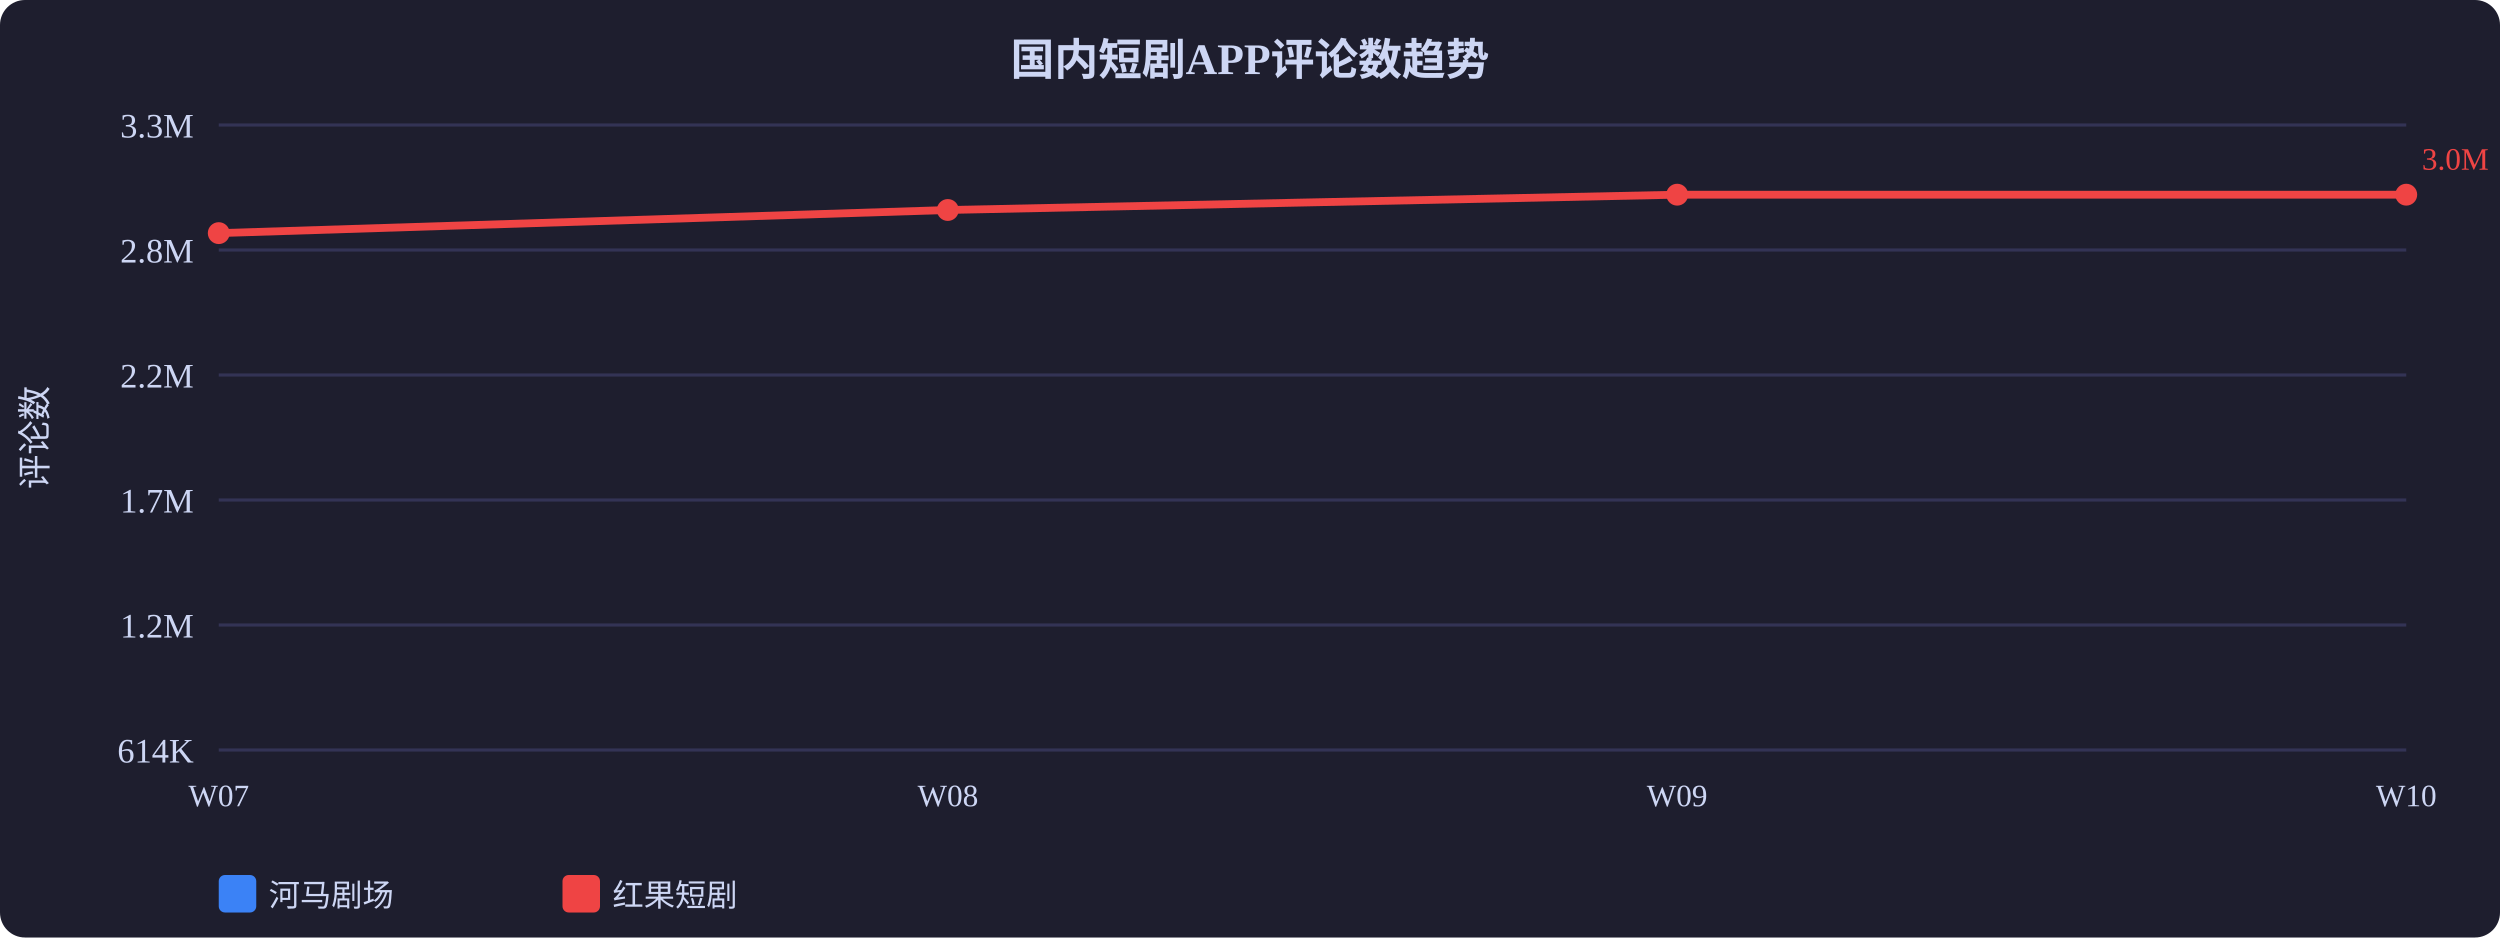
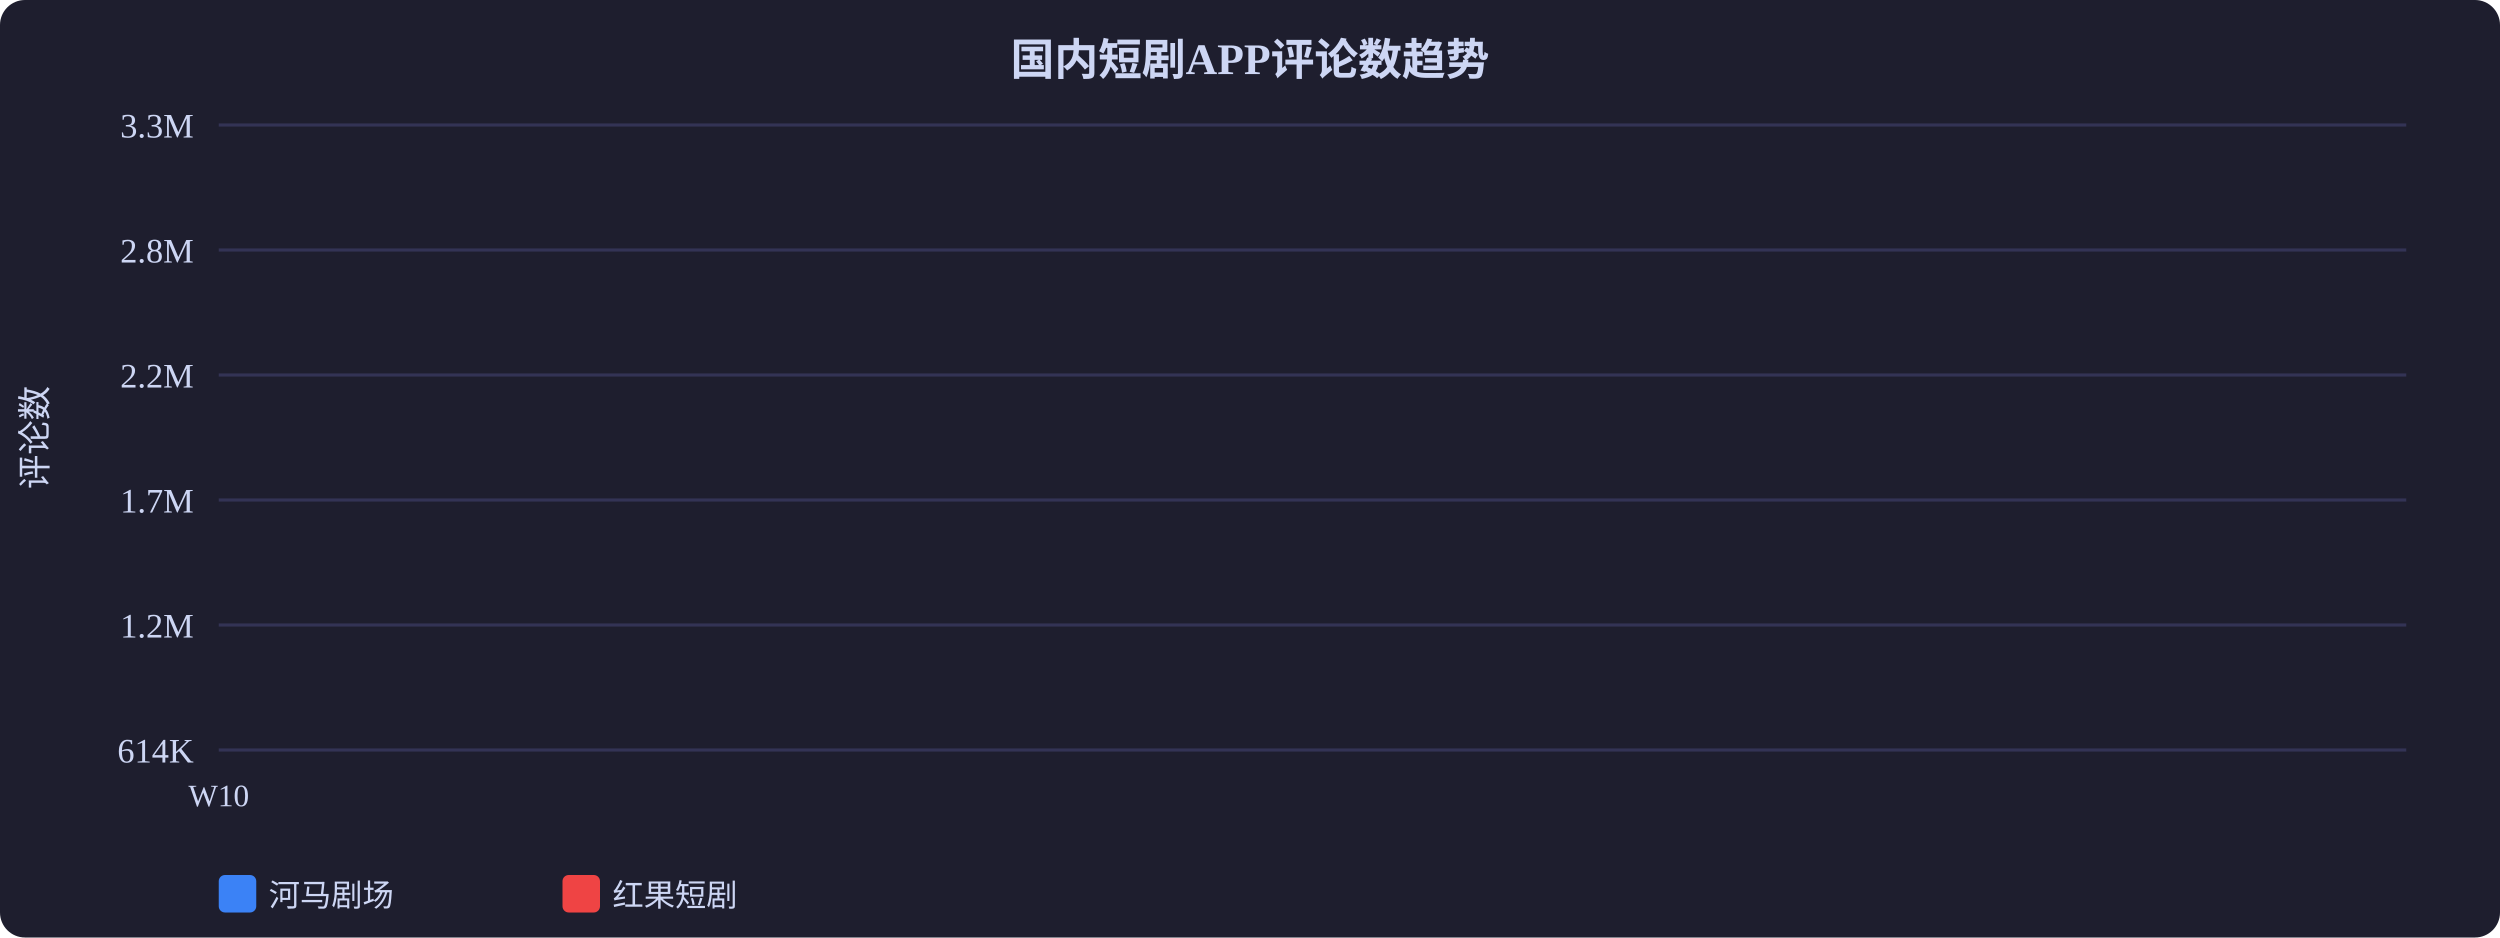
<svg xmlns="http://www.w3.org/2000/svg" viewBox="0 0 800 300">
  <rect width="800" height="300" fill="#1e1e2e" rx="8" />
  <text x="400.0" y="24" text-anchor="middle" fill="#cdd6f4" font-size="14" font-weight="bold">国内短剧APP评论数趋势</text>
  <line x1="70" y1="240.0" x2="770" y2="240.0" stroke="#333355" stroke-width="1" />
  <text x="62" y="244.0" text-anchor="end" fill="#cdd6f4" font-size="11">614K</text>
  <line x1="70" y1="200.0" x2="770" y2="200.0" stroke="#333355" stroke-width="1" />
  <text x="62" y="204.0" text-anchor="end" fill="#cdd6f4" font-size="11">1.2M</text>
  <line x1="70" y1="160.0" x2="770" y2="160.0" stroke="#333355" stroke-width="1" />
  <text x="62" y="164.0" text-anchor="end" fill="#cdd6f4" font-size="11">1.7M</text>
  <line x1="70" y1="120.0" x2="770" y2="120.0" stroke="#333355" stroke-width="1" />
  <text x="62" y="124.0" text-anchor="end" fill="#cdd6f4" font-size="11">2.2M</text>
  <line x1="70" y1="80.0" x2="770" y2="80.0" stroke="#333355" stroke-width="1" />
  <text x="62" y="84.0" text-anchor="end" fill="#cdd6f4" font-size="11">2.8M</text>
  <line x1="70" y1="40.0" x2="770" y2="40.0" stroke="#333355" stroke-width="1" />
  <text x="62" y="44.0" text-anchor="end" fill="#cdd6f4" font-size="11">3.3M</text>
  <text x="15" y="140.0" text-anchor="middle" fill="#cdd6f4" font-size="11" transform="rotate(-90, 15, 140.0)">评论数</text>
-   <path d="M 70.0,74.6 L 303.3,67.2 L 536.7,62.3 L 770.0,62.3" fill="none" stroke="#ef4444" stroke-width="2.5" />
-   <circle cx="70.0" cy="74.6" r="3.5" fill="#ef4444" />
-   <circle cx="303.3" cy="67.2" r="3.5" fill="#ef4444" />
-   <circle cx="536.7" cy="62.3" r="3.5" fill="#ef4444" />
-   <circle cx="770.0" cy="62.3" r="3.5" fill="#ef4444" />
-   <text x="775.0" y="54.307" fill="#ef4444" font-size="10">3.0M</text>
-   <text x="70.0" y="258" text-anchor="middle" fill="#cdd6f4" font-size="10">W07</text>
-   <text x="303.333" y="258" text-anchor="middle" fill="#cdd6f4" font-size="10">W08</text>
-   <text x="536.667" y="258" text-anchor="middle" fill="#cdd6f4" font-size="10">W09</text>
-   <text x="770.0" y="258" text-anchor="middle" fill="#cdd6f4" font-size="10">W10</text>
+   <text x="70.0" y="258" text-anchor="middle" fill="#cdd6f4" font-size="10">W10</text>
  <rect x="70" y="280" width="12" height="12" rx="2" fill="#3b82f6" />
  <text x="86" y="290" fill="#cdd6f4" font-size="10">河马剧场</text>
  <rect x="180" y="280" width="12" height="12" rx="2" fill="#ef4444" />
  <text x="196" y="290" fill="#cdd6f4" font-size="10">红果短剧</text>
</svg>
